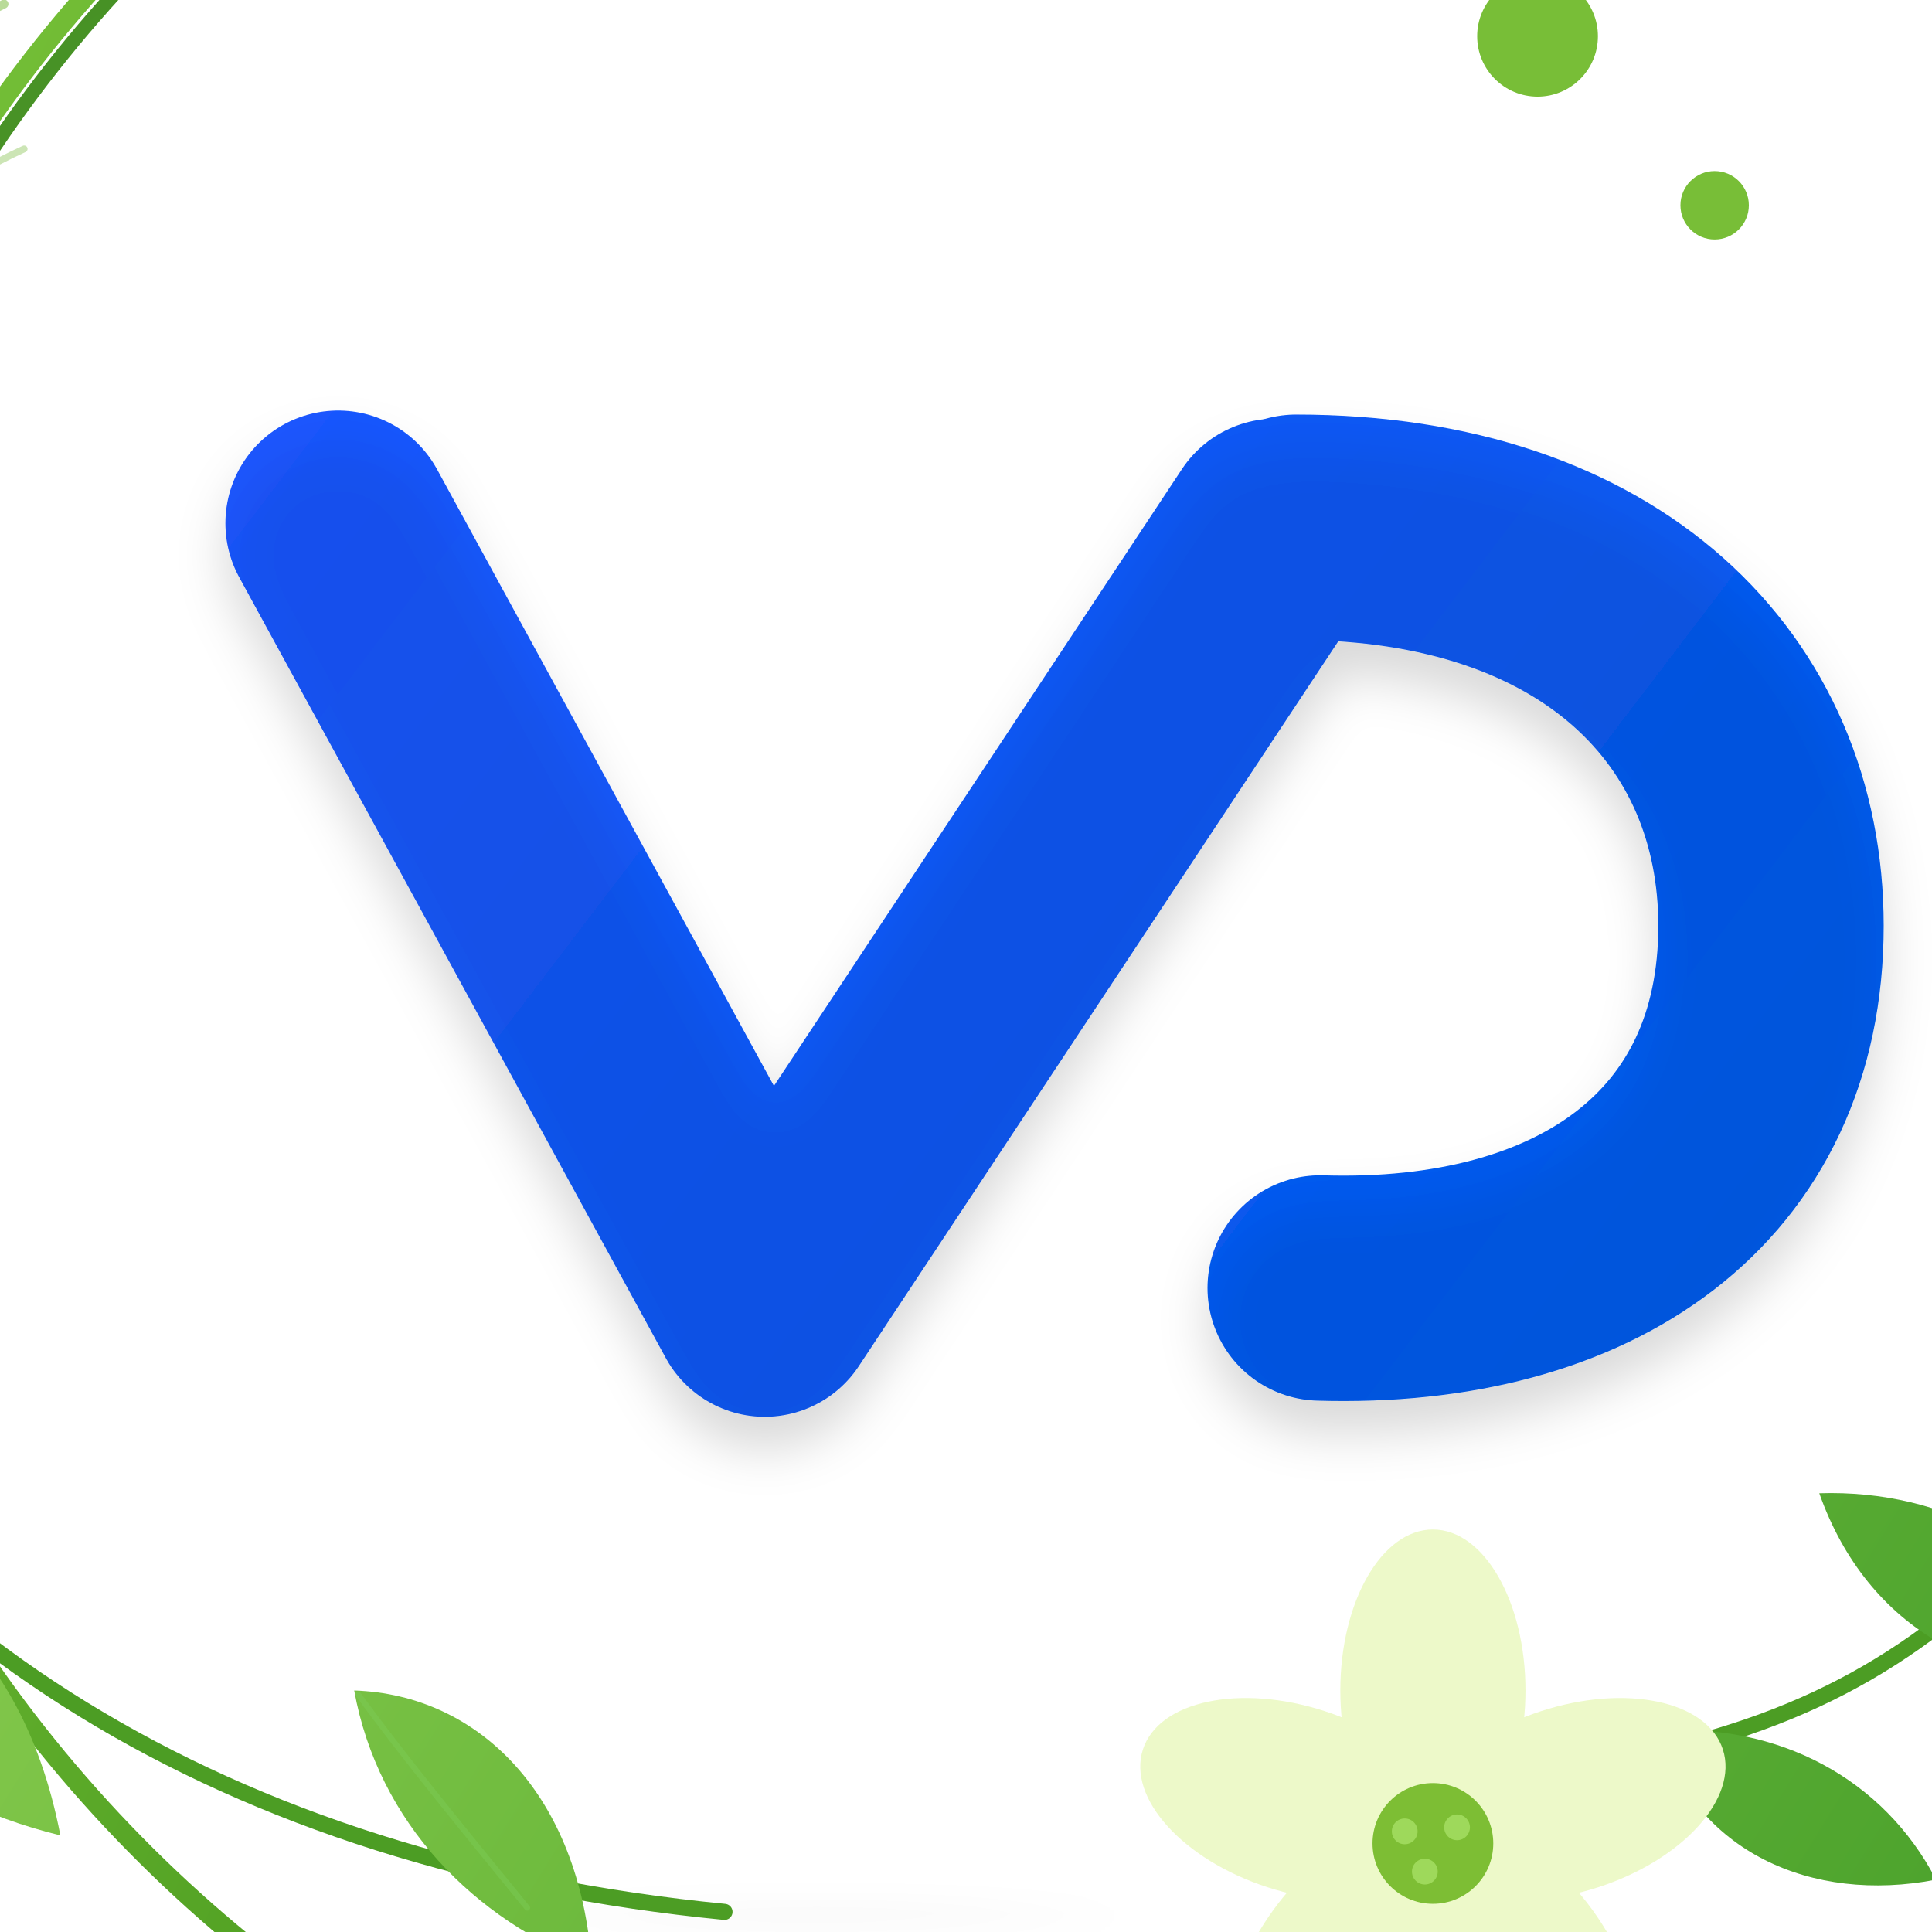
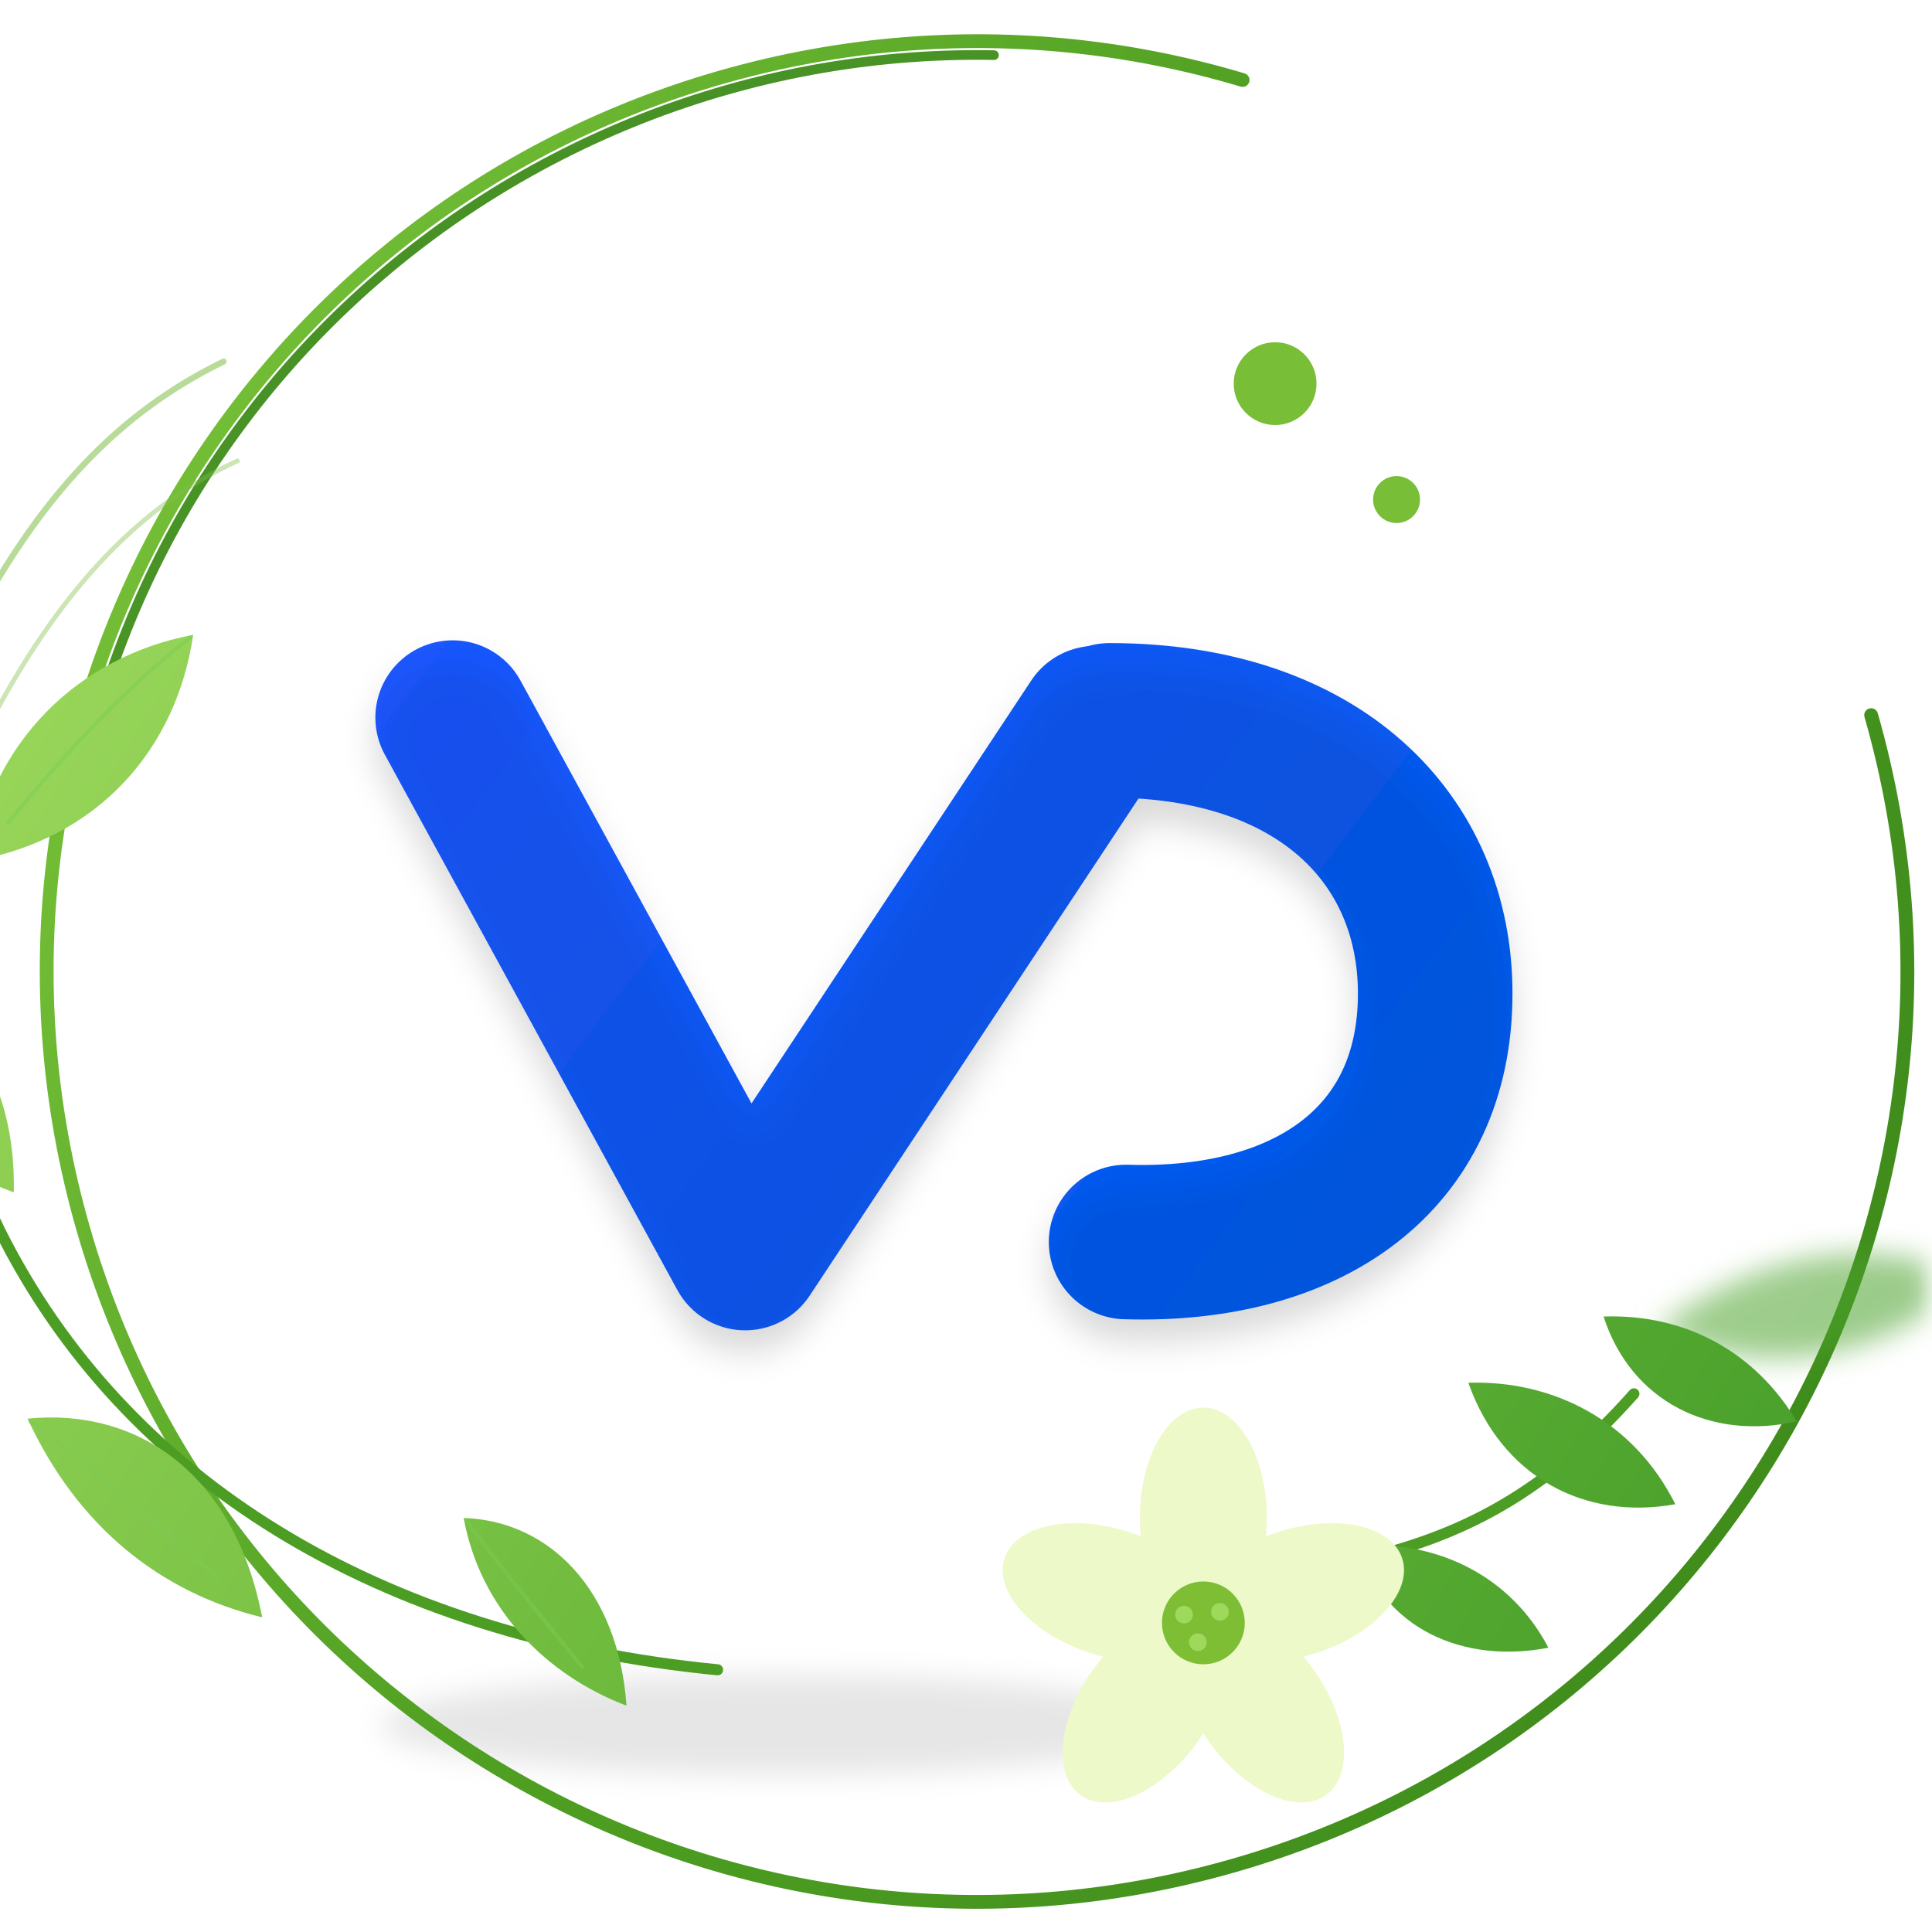
- <svg xmlns="http://www.w3.org/2000/svg" width="1024" height="1024" viewBox="330 270 480 480" fill="none">
+ <svg xmlns="http://www.w3.org/2000/svg" width="1024" height="1024" viewBox="250 140 700 700" fill="none">
  <defs>
    <linearGradient id="blueVP" x1="412" y1="360" x2="740" y2="610" gradientUnits="userSpaceOnUse">
      <stop offset="0" stop-color="#1A57FF" />
      <stop offset="1" stop-color="#005BEB" />
    </linearGradient>
    <linearGradient id="ringGreen" x1="265" y1="250" x2="830" y2="760" gradientUnits="userSpaceOnUse">
      <stop offset="0" stop-color="#7CC53B" />
      <stop offset="0.5" stop-color="#4F9F22" />
      <stop offset="1" stop-color="#3F8C1C" />
    </linearGradient>
    <linearGradient id="leafGreen" x1="170" y1="290" x2="930" y2="760" gradientUnits="userSpaceOnUse">
      <stop offset="0" stop-color="#A6DF63" />
      <stop offset="0.55" stop-color="#6FBB3E" />
      <stop offset="1" stop-color="#419B27" />
    </linearGradient>
    <linearGradient id="flowerPetal" x1="650" y1="680" x2="760" y2="780" gradientUnits="userSpaceOnUse">
      <stop offset="0" stop-color="#EDF9C9" />
      <stop offset="1" stop-color="#B8D86E" />
    </linearGradient>
    <filter id="softBlur" x="-50%" y="-50%" width="200%" height="200%">
      <feGaussianBlur stdDeviation="5" />
    </filter>
    <filter id="shadow" x="-30%" y="-30%" width="160%" height="160%">
      <feGaussianBlur in="SourceAlpha" stdDeviation="6" />
      <feOffset dy="8" />
      <feColorMatrix type="matrix" values="0 0 0 0 0                                             0 0 0 0 0                                             0 0 0 0 0                                             0 0 0 0.15 0" />
      <feBlend in2="SourceGraphic" mode="normal" />
    </filter>
  </defs>
  <ellipse cx="533" cy="765" rx="145" ry="18" fill="#000000" opacity="0.10" filter="url(#softBlur)" />
  <g transform="rotate(-16 604 492)">
    <circle cx="604" cy="492" r="337" stroke="url(#ringGreen)" stroke-width="5" stroke-linecap="round" stroke-dasharray="1780 340" />
    <circle cx="604" cy="492" r="332" stroke="url(#ringGreen)" stroke-width="3.5" opacity="0.96" stroke-linecap="round" stroke-dasharray="435 1675" transform="rotate(212 604 492)" />
  </g>
  <path d="M237 372 C264 319 294 289 331 271" stroke="#7FBE46" stroke-width="2.2" stroke-linecap="round" opacity="0.55" />
  <path d="M249 397 C273 353 301 323 336 307" stroke="#7FBE46" stroke-width="1.7" stroke-linecap="round" opacity="0.40" />
  <g filter="url(#softBlur)" opacity="0.55">
    <path d="M127 638 C93 637 63 616 48 584 C84 577 117 593 127 638Z" fill="url(#leafGreen)" />
    <path d="M850 622 C887 593 928 587 964 603 C931 634 888 640 850 622Z" fill="url(#leafGreen)" />
  </g>
  <path d="M221 350            C208 426 213 510 250 586            C295 676 387 733 510 745" stroke="#4C9D24" stroke-width="4" stroke-linecap="round" />
  <g fill="url(#leafGreen)">
    <path d="M192 329 C158 305 142 266 147 220 C184 230 209 264 192 329Z" />
    <path d="M182 401 C143 398 110 376 92 343 C130 335 166 355 182 401Z" />
    <path d="M240 452 C247 409 278 378 320 370 C314 411 286 444 240 452Z" />
    <path d="M255 572 C221 560 195 530 188 492 C228 493 256 523 255 572Z" />
    <path d="M345 726 C308 717 278 693 260 654 C300 650 335 674 345 726Z" />
    <path d="M477 758 C448 747 424 723 418 690 C449 691 474 716 477 758Z" />
  </g>
  <g stroke="#7CCB56" stroke-width="1.4" opacity="0.48" stroke-linecap="round">
    <path d="M185 316 C171 283 159 251 148 225" />
    <path d="M171 391 C143 375 118 360 94 344" />
    <path d="M253 438 C277 409 297 388 319 371" />
    <path d="M243 555 C223 529 205 511 188 494" />
    <path d="M329 712 C305 690 284 673 261 655" />
    <path d="M461 744 C443 722 430 706 419 691" />
  </g>
  <path d="M739 706 C780 697 810 681 842 645" stroke="#4C9D24" stroke-width="4" stroke-linecap="round" />
  <g fill="url(#leafGreen)">
    <path d="M782 641 C813 640 842 655 857 685 C824 691 794 675 782 641Z" />
    <path d="M831 617 C861 616 886 630 901 655 C870 662 841 648 831 617Z" />
    <path d="M742 700 C772 698 798 712 811 737 C780 743 751 730 742 700Z" />
  </g>
  <circle cx="712" cy="279" r="15" fill="#78BE37" />
  <circle cx="756" cy="321" r="8.5" fill="#78BE37" />
  <g transform="translate(686 728)">
    <ellipse cx="0" cy="-38" rx="23" ry="40" fill="url(#flowerPetal)" />
    <ellipse cx="34" cy="-11" rx="23" ry="40" fill="url(#flowerPetal)" transform="rotate(72 34 -11)" />
    <ellipse cx="21" cy="30" rx="23" ry="40" fill="url(#flowerPetal)" transform="rotate(144 21 30)" />
    <ellipse cx="-21" cy="30" rx="23" ry="40" fill="url(#flowerPetal)" transform="rotate(216 -21 30)" />
    <ellipse cx="-34" cy="-11" rx="23" ry="40" fill="url(#flowerPetal)" transform="rotate(288 -34 -11)" />
    <circle cx="0" cy="0" r="15" fill="#7DBE34" />
    <circle cx="-7" cy="-3" r="3.2" fill="#9ED95B" />
    <circle cx="6" cy="-4" r="3.2" fill="#9ED95B" />
    <circle cx="-2" cy="7" r="3.2" fill="#9ED95B" />
  </g>
  <g filter="url(#shadow)">
    <path d="M414 400 L520 594 L647 402" stroke="url(#blueVP)" stroke-width="56" stroke-linecap="round" stroke-linejoin="round" />
    <path d="M652 401              C728 401 770 444 770 500              C770 560 724 592 658 590" stroke="url(#blueVP)" stroke-width="56" stroke-linecap="round" stroke-linejoin="round" />
  </g>
</svg>
